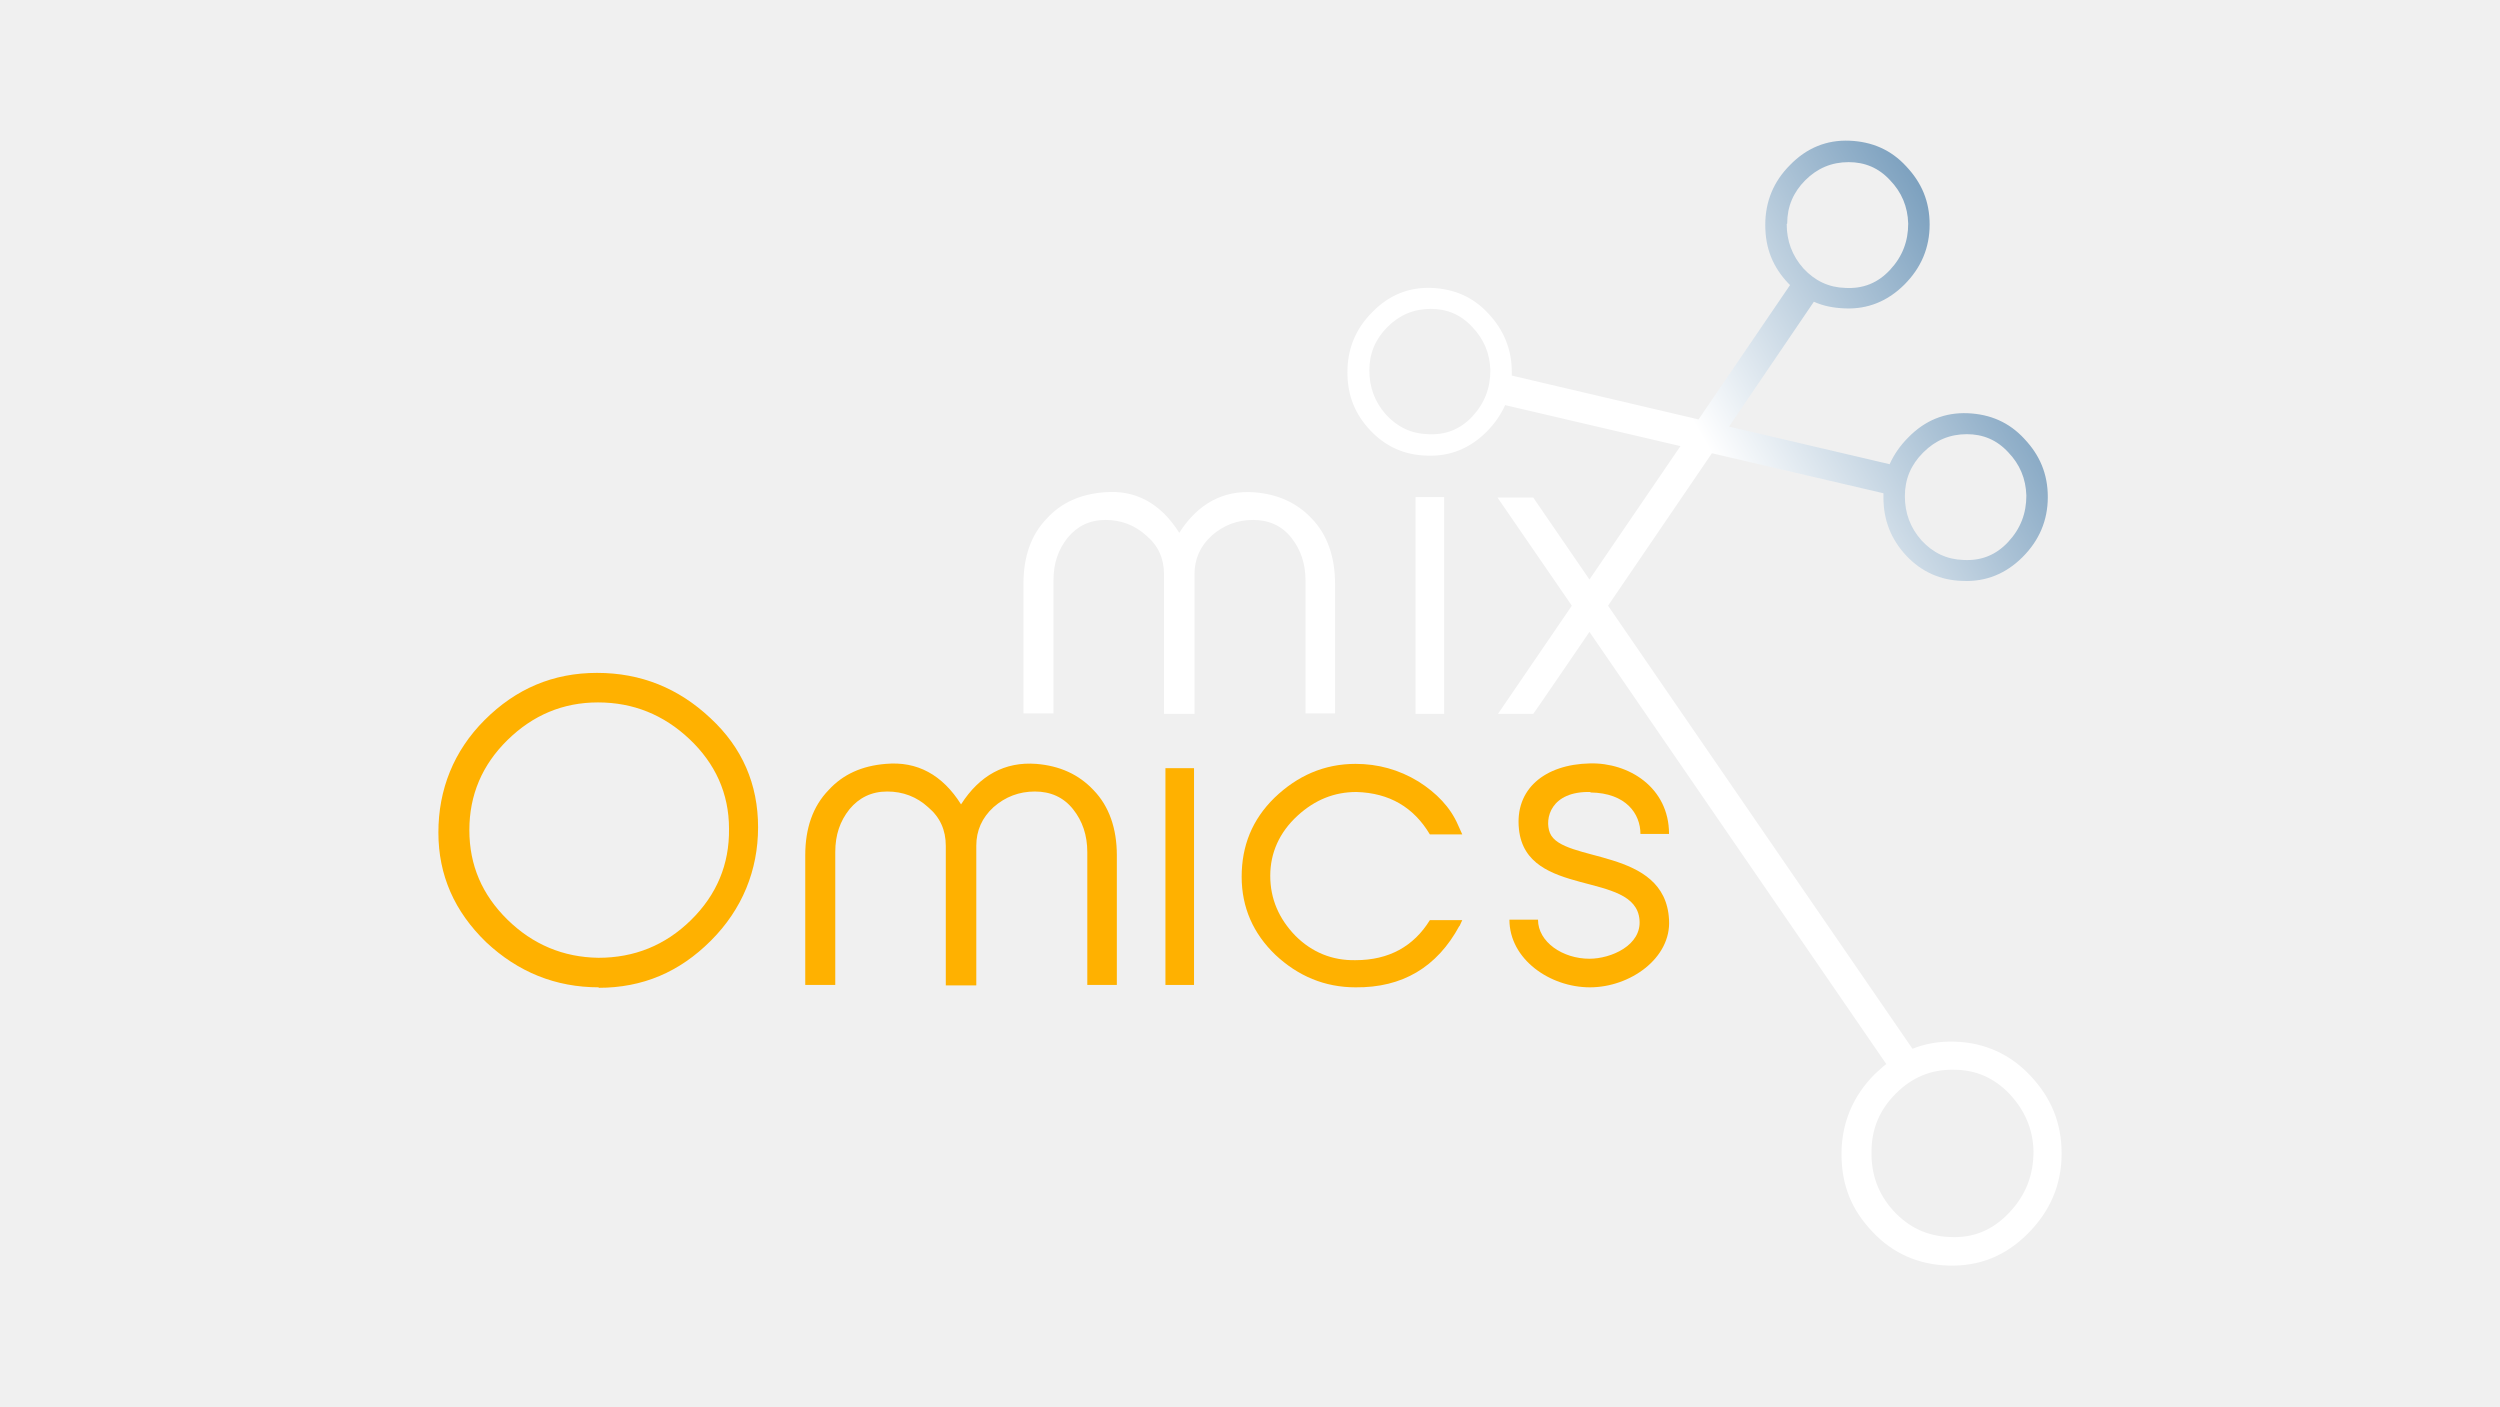
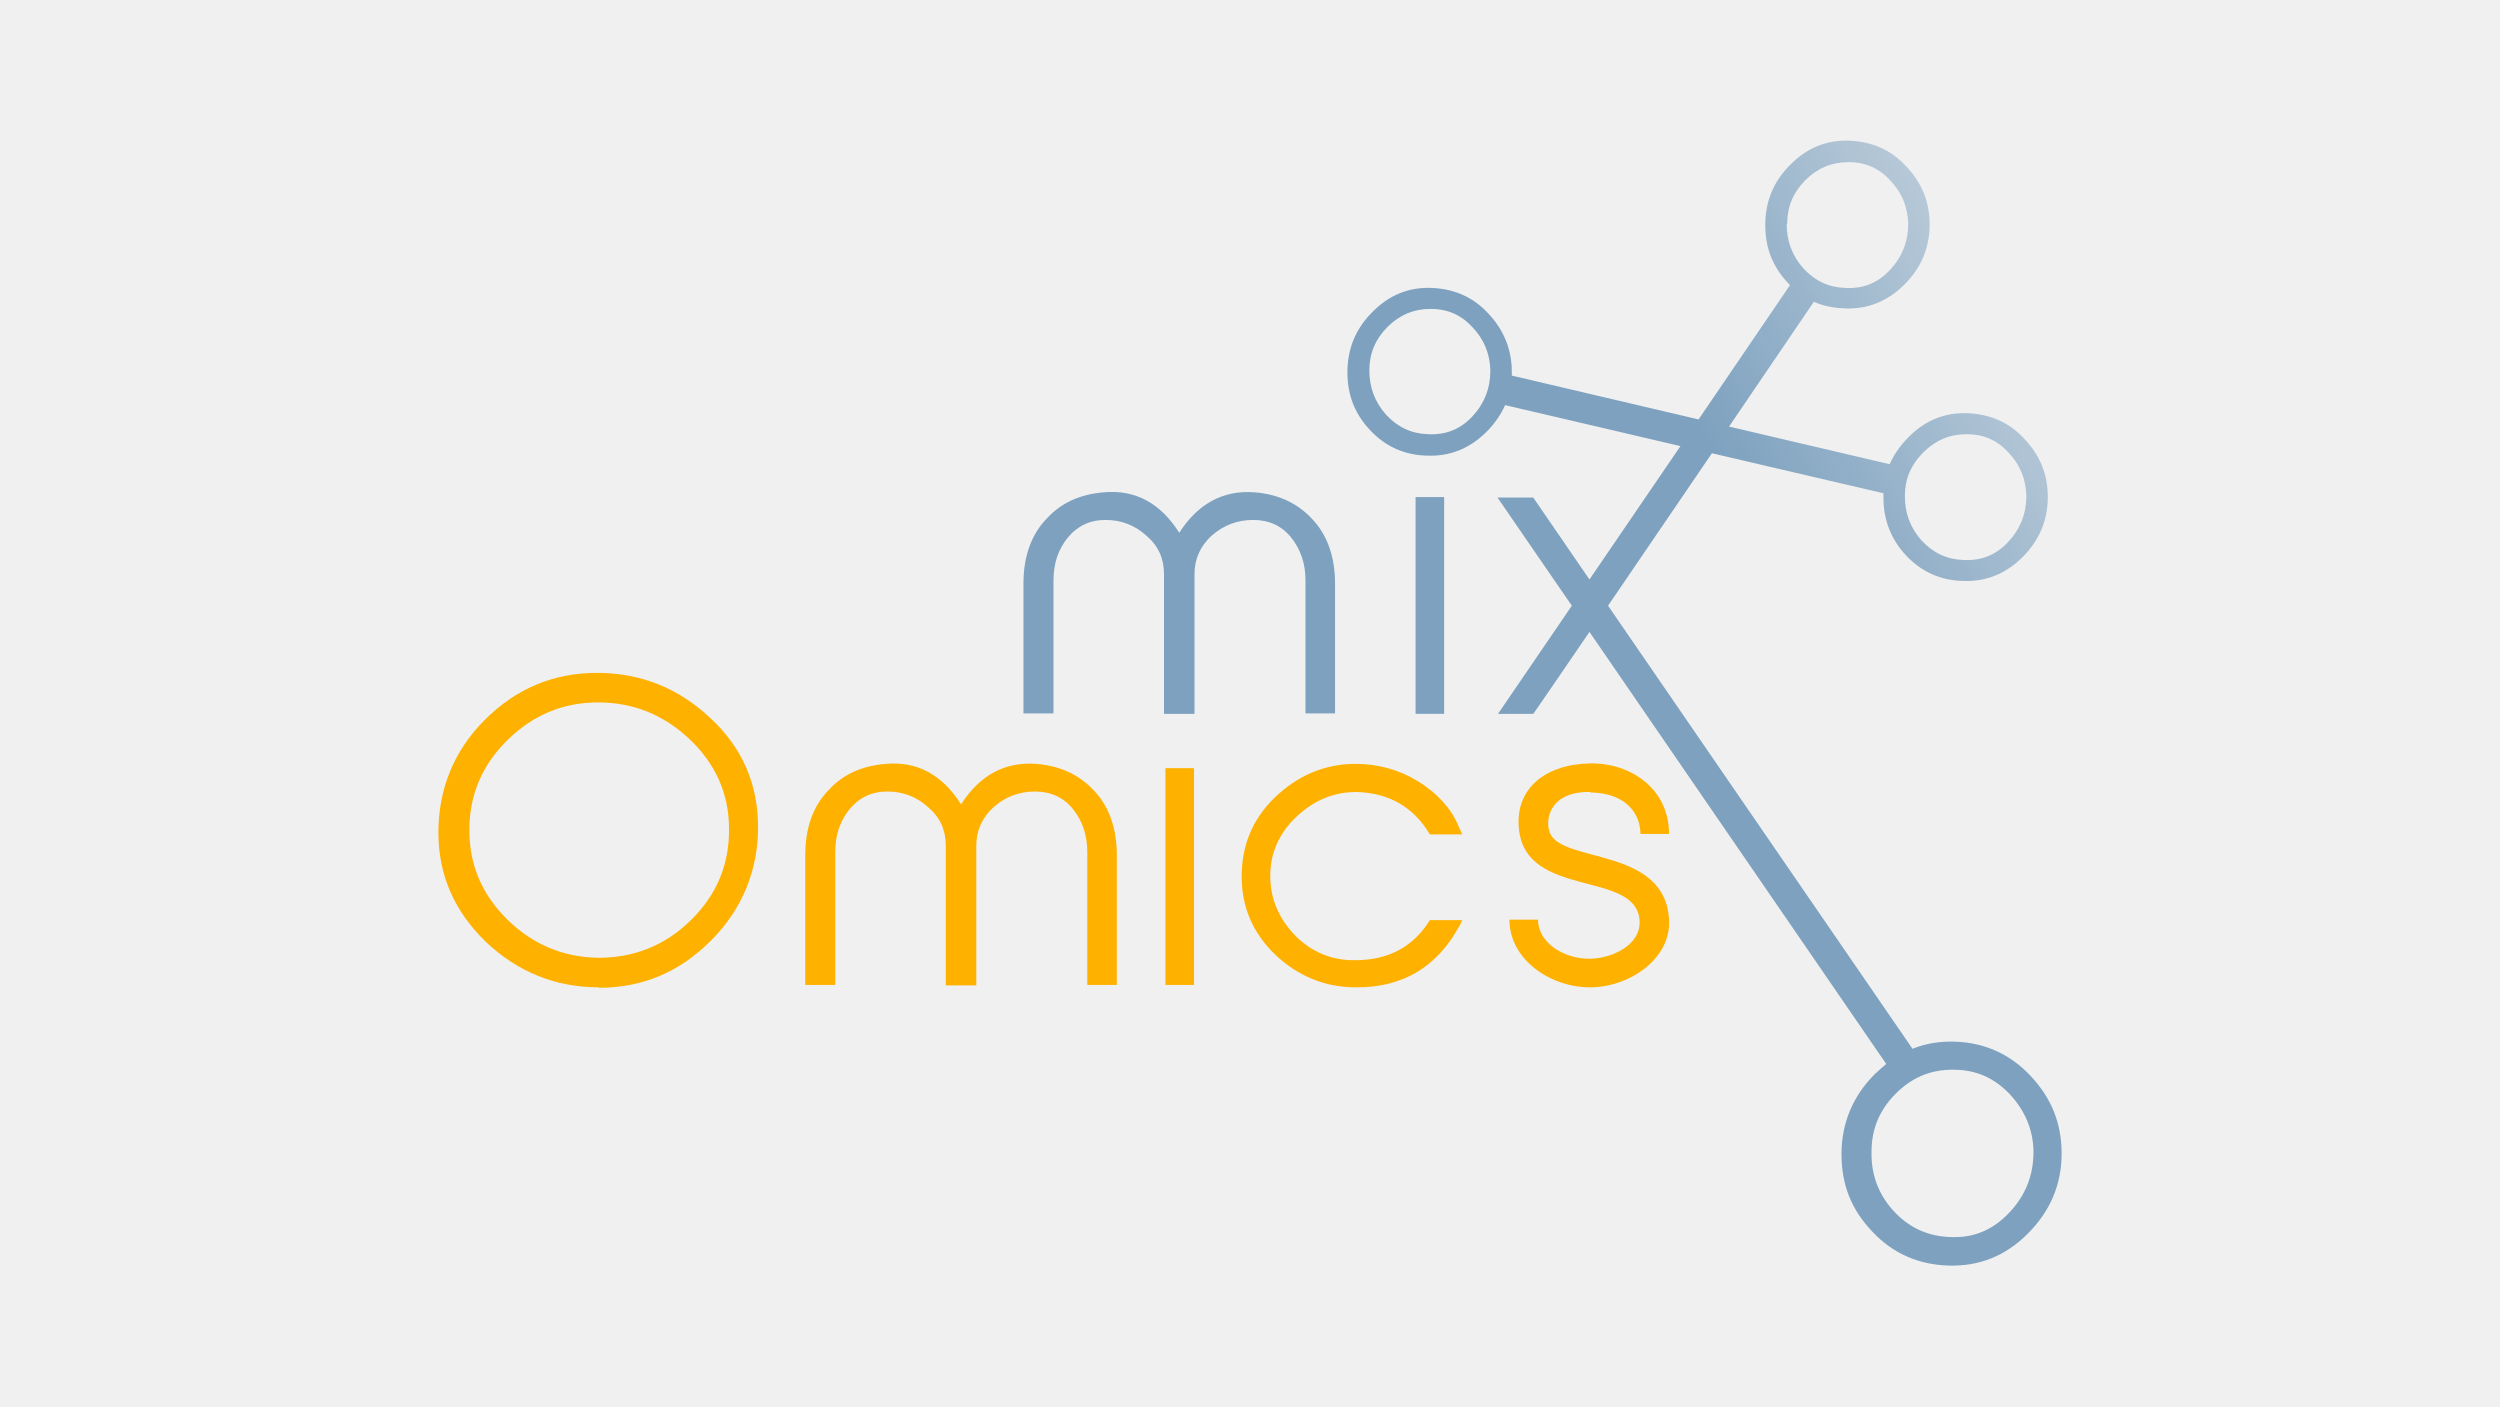
<svg xmlns="http://www.w3.org/2000/svg" id="mixomics-pro-logo" width="1280" height="720" viewBox="0 0 1280 720">
  <defs>
    <linearGradient id="linear-gradient" x1="806.021" y1="288.868" x2="1085.315" y2="450.119" gradientTransform="translate(0 722) scale(1 -1)" gradientUnits="userSpaceOnUse">
-       <stop offset="0" stop-color="#fff" />
-       <stop offset=".5" stop-color="#fff" />
-       <stop offset="1" stop-color="#7da1bf" />
+       <stop offset="0" stop-color="#7da1bf" />
+       <stop offset=".5" stop-color="#7da1bf" />
+       <stop offset="1" stop-color="#7da1bf" stop-opacity=".5" />
    </linearGradient>
  </defs>
  <rect id="frame-16-9" width="1280" height="720" fill="none" />
  <g id="group_logo">
    <g id="group_mix">
-       <path id="elem-mix-m" d="M683.788,365.25h-15.368v-68.058c0-8.537-2.439-15.856-7.318-21.954-4.879-6.098-11.465-9.026-19.515-9.026s-15.124,2.683-21.222,8.05c-5.854,5.366-8.782,11.953-8.782,19.759v71.473h-15.612v-71.473c0-8.05-2.927-14.636-9.026-19.759-5.854-5.366-12.928-8.05-20.978-8.05s-14.392,3.171-19.271,9.026c-4.879,6.098-7.318,13.172-7.318,21.954v68.058h-15.368v-66.35c0-13.905,3.903-25.125,11.953-33.419,7.318-8.05,17.076-12.441,29.273-13.416,16.099-1.464,29.029,5.61,38.542,20.734,9.514-14.88,22.442-21.954,38.542-20.734,11.953.975,21.711,5.366,29.273,13.416,8.05,8.294,11.953,19.759,11.953,33.419v66.35h.244Z" fill="#fff" />
-       <rect id="elem-mix-i" x="724.769" y="254.502" width="14.636" height="110.991" fill="#fff" />
+       <path id="elem-mix-m" d="M683.788,365.25h-15.368v-68.058c0-8.537-2.439-15.856-7.318-21.954-4.879-6.098-11.465-9.026-19.515-9.026s-15.124,2.683-21.222,8.05c-5.854,5.366-8.782,11.953-8.782,19.759v71.473h-15.612v-71.473c0-8.05-2.927-14.636-9.026-19.759-5.854-5.366-12.928-8.05-20.978-8.05s-14.392,3.171-19.271,9.026c-4.879,6.098-7.318,13.172-7.318,21.954v68.058h-15.368v-66.35c0-13.905,3.903-25.125,11.953-33.419,7.318-8.05,17.076-12.441,29.273-13.416,16.099-1.464,29.029,5.61,38.542,20.734,9.514-14.88,22.442-21.954,38.542-20.734,11.953.975,21.711,5.366,29.273,13.416,8.05,8.294,11.953,19.759,11.953,33.419v66.35h.244Z" fill="#7da1bf" />
+       <rect id="elem-mix-i" x="724.769" y="254.502" width="14.636" height="110.991" fill="#7da1bf" />
      <path id="elem-mix-x" d="M1039.691,550.885c-10.489-11.221-23.661-17.076-38.785-17.563-7.806-.244-15.124.975-21.711,3.659l-155.875-226.86,53.178-78.059,87.817,20.49v2.196c0,11.465,3.903,21.467,11.709,29.76,7.806,8.294,17.563,12.685,29.029,12.928,11.709.488,21.954-3.659,30.492-12.197,8.537-8.537,12.928-18.783,12.928-30.736s-4.147-21.467-11.953-29.76c-7.806-8.537-17.563-12.685-29.029-13.172-11.709-.488-21.954,3.659-30.492,12.441-4.147,4.147-7.318,8.782-9.514,13.66l-82.207-19.271,43.42-63.911c4.879,2.196,10.001,3.171,15.856,3.415,11.709.488,21.954-3.659,30.492-12.197,8.537-8.537,12.928-18.783,12.928-30.736s-4.147-21.467-11.953-29.76c-7.806-8.537-17.563-12.685-29.029-13.172-11.709-.488-21.954,3.659-30.492,12.441-8.537,8.537-12.685,18.783-12.685,30.736s3.903,21.467,11.709,29.76c.244.244.488.488.975.975l-46.836,68.79-95.623-22.442v-1.952c0-11.465-4.147-21.467-11.953-29.76-7.806-8.537-17.563-12.685-29.029-13.172-11.709-.488-21.954,3.659-30.492,12.441-8.537,8.537-12.685,18.783-12.685,30.736s3.903,21.467,11.709,29.76c7.806,8.294,17.563,12.685,29.029,12.928,11.709.488,21.954-3.659,30.492-12.197,4.147-4.147,7.318-8.782,9.514-13.66l89.769,20.978-46.592,68.302-28.784-41.957h-18.295l38.054,55.373-37.81,55.373h18.051c0,.244,28.784-41.957,28.784-41.957l151.973,221.25c-1.952,1.464-3.903,3.415-5.854,5.123-11.221,11.221-17.076,25.125-17.076,40.981s5.123,28.54,15.856,39.762c10.489,11.221,23.661,16.832,38.785,17.32,15.856.488,29.273-4.879,40.737-16.344,11.465-11.465,17.32-25.125,17.32-40.981s-5.366-28.54-15.856-39.762h0l.002.003ZM984.805,231.572c6.098-6.098,13.416-9.27,22.198-9.27,8.294,0,15.368,2.927,21.222,9.27,5.854,6.098,9.026,13.416,9.27,22.198,0,9.026-2.927,16.832-9.27,23.661-6.343,6.83-13.905,9.758-22.93,9.27-8.537-.244-15.612-3.659-21.467-10.001-5.854-6.587-8.537-14.149-8.537-22.686,0-8.782,3.171-16.099,9.27-22.198l.244-.244h0ZM915.039,114.484c0-8.781,3.171-16.099,9.27-22.198,6.098-6.098,13.416-9.27,22.198-9.27,8.294,0,15.368,2.927,21.222,9.27,5.854,6.098,9.026,13.416,9.27,22.198,0,9.026-2.927,16.832-9.27,23.661-6.343,6.83-13.905,9.758-22.93,9.27-8.537-.244-15.612-3.659-21.467-10.001-5.854-6.587-8.537-14.149-8.537-22.686l.244-.244h0ZM754.041,213.033c-6.343,6.83-13.905,9.758-22.93,9.27-8.537-.244-15.612-3.659-21.467-10.001-5.854-6.587-8.537-14.149-8.537-22.686,0-8.781,3.171-16.099,9.27-22.198,6.099-6.099,13.416-9.27,22.198-9.27,8.294,0,15.368,2.927,21.222,9.27,5.854,6.098,9.026,13.416,9.27,22.198,0,9.026-2.927,16.832-9.27,23.661l.244-.244h0ZM1028.714,620.894c-8.537,9.026-18.539,13.172-30.736,12.441-11.221-.488-20.734-4.879-28.54-13.416-7.806-8.537-11.465-18.784-11.221-30.248,0-11.709,4.147-21.467,12.441-29.76,8.294-8.294,18.051-12.441,29.76-12.197,11.221,0,20.49,4.147,28.296,12.197,7.806,8.294,12.197,18.051,12.441,29.517,0,12.197-3.903,22.442-12.441,31.468h0Z" fill="url(#linear-gradient)" />
    </g>
    <g id="group_omics">
      <path id="elem-omics-o" d="M306.662,505.513c-22.198,0-41.47-7.806-57.813-23.174-16.099-15.612-24.394-34.151-24.394-56.105s7.806-41.713,23.661-57.569c16.099-16.099,35.127-24.15,57.569-24.15s41.713,7.806,58.057,23.174c16.344,15.124,24.394,33.907,24.394,55.861s-8.05,41.957-24.15,58.057c-16.099,16.099-34.883,24.15-57.569,24.15l.244-.244h0ZM373.257,424.282c0-18.051-7.074-33.419-20.247-45.86-13.172-12.441-28.784-18.783-46.836-18.783s-33.419,6.587-46.347,19.271c-12.928,12.685-19.515,28.053-19.515,46.104s6.587,33.175,19.515,45.86c12.928,12.685,28.54,19.271,46.592,19.515,18.295,0,34.151-6.343,47.324-19.271,13.172-12.928,19.759-28.54,19.515-46.836h0Z" fill="#ffb100" />
      <path id="elem-omics-m" d="M572.065,504.293h-15.368v-68.058c0-8.537-2.439-15.856-7.318-21.954-4.879-6.098-11.465-9.026-19.515-9.026s-15.124,2.683-21.222,8.05c-5.854,5.366-8.782,11.953-8.782,19.759v71.473h-15.612v-71.473c0-8.05-2.927-14.636-9.026-19.759-5.854-5.366-12.928-8.05-20.978-8.05s-14.392,3.171-19.271,9.026c-4.879,6.098-7.318,13.172-7.318,21.954v68.058h-15.368v-66.35c0-13.905,3.903-25.125,11.953-33.419,7.318-8.05,17.076-12.441,29.273-13.416,16.099-1.464,29.029,5.61,38.542,20.734,9.514-14.88,22.442-21.954,38.542-20.734,11.953.975,21.711,5.366,29.273,13.416,8.05,8.294,11.953,19.759,11.953,33.419v66.35h.244Z" fill="#ffb100" />
      <rect id="elem-omics-i" x="596.702" y="393.302" width="14.636" height="110.991" fill="#ffb100" />
      <path id="elem-omics-c" d="M747.211,474.045c-11.465,21.222-29.273,31.712-53.178,31.468-15.856,0-29.516-5.854-40.981-16.588-11.465-10.977-17.32-24.394-17.32-40.006,0-15.856,5.366-29.273,16.832-40.493,11.709-11.221,25.369-17.32,41.47-17.32,11.465,0,22.198,2.927,32.2,9.026,9.27,5.854,16.344,13.172,20.247,22.198l2.196,4.879h-16.588c-8.294-13.905-20.734-21.222-37.566-21.711-11.221,0-21.222,3.903-30.248,12.197-9.27,8.537-13.905,19.027-13.905,30.736s4.391,21.954,12.928,30.736c8.537,8.537,19.027,12.685,30.736,12.441,17.076,0,29.76-7.074,38.054-20.49h16.588l-1.464,3.171v-.244h0Z" fill="#ffb100" />
      <path id="elem-omics-s" d="M814.293,405.499c-20.247-.488-23.661,13.66-20.734,20.978,6.343,15.612,59.033,7.074,60.984,44.397,1.219,19.759-20.003,34.639-40.493,34.639s-41.225-14.392-41.225-34.639h14.636c0,11.465,12.685,20.003,26.345,20.003,10.977,0,26.833-6.83,25.613-20.003-2.196-25.369-58.057-10.733-61.716-46.347-2.196-20.49,13.172-33.175,36.347-33.663,19.759-.488,40.493,12.197,40.493,36.102h-14.636c0-10.245-7.318-20.978-25.613-21.222v-.244h0Z" fill="#ffb100" />
    </g>
  </g>
</svg>
